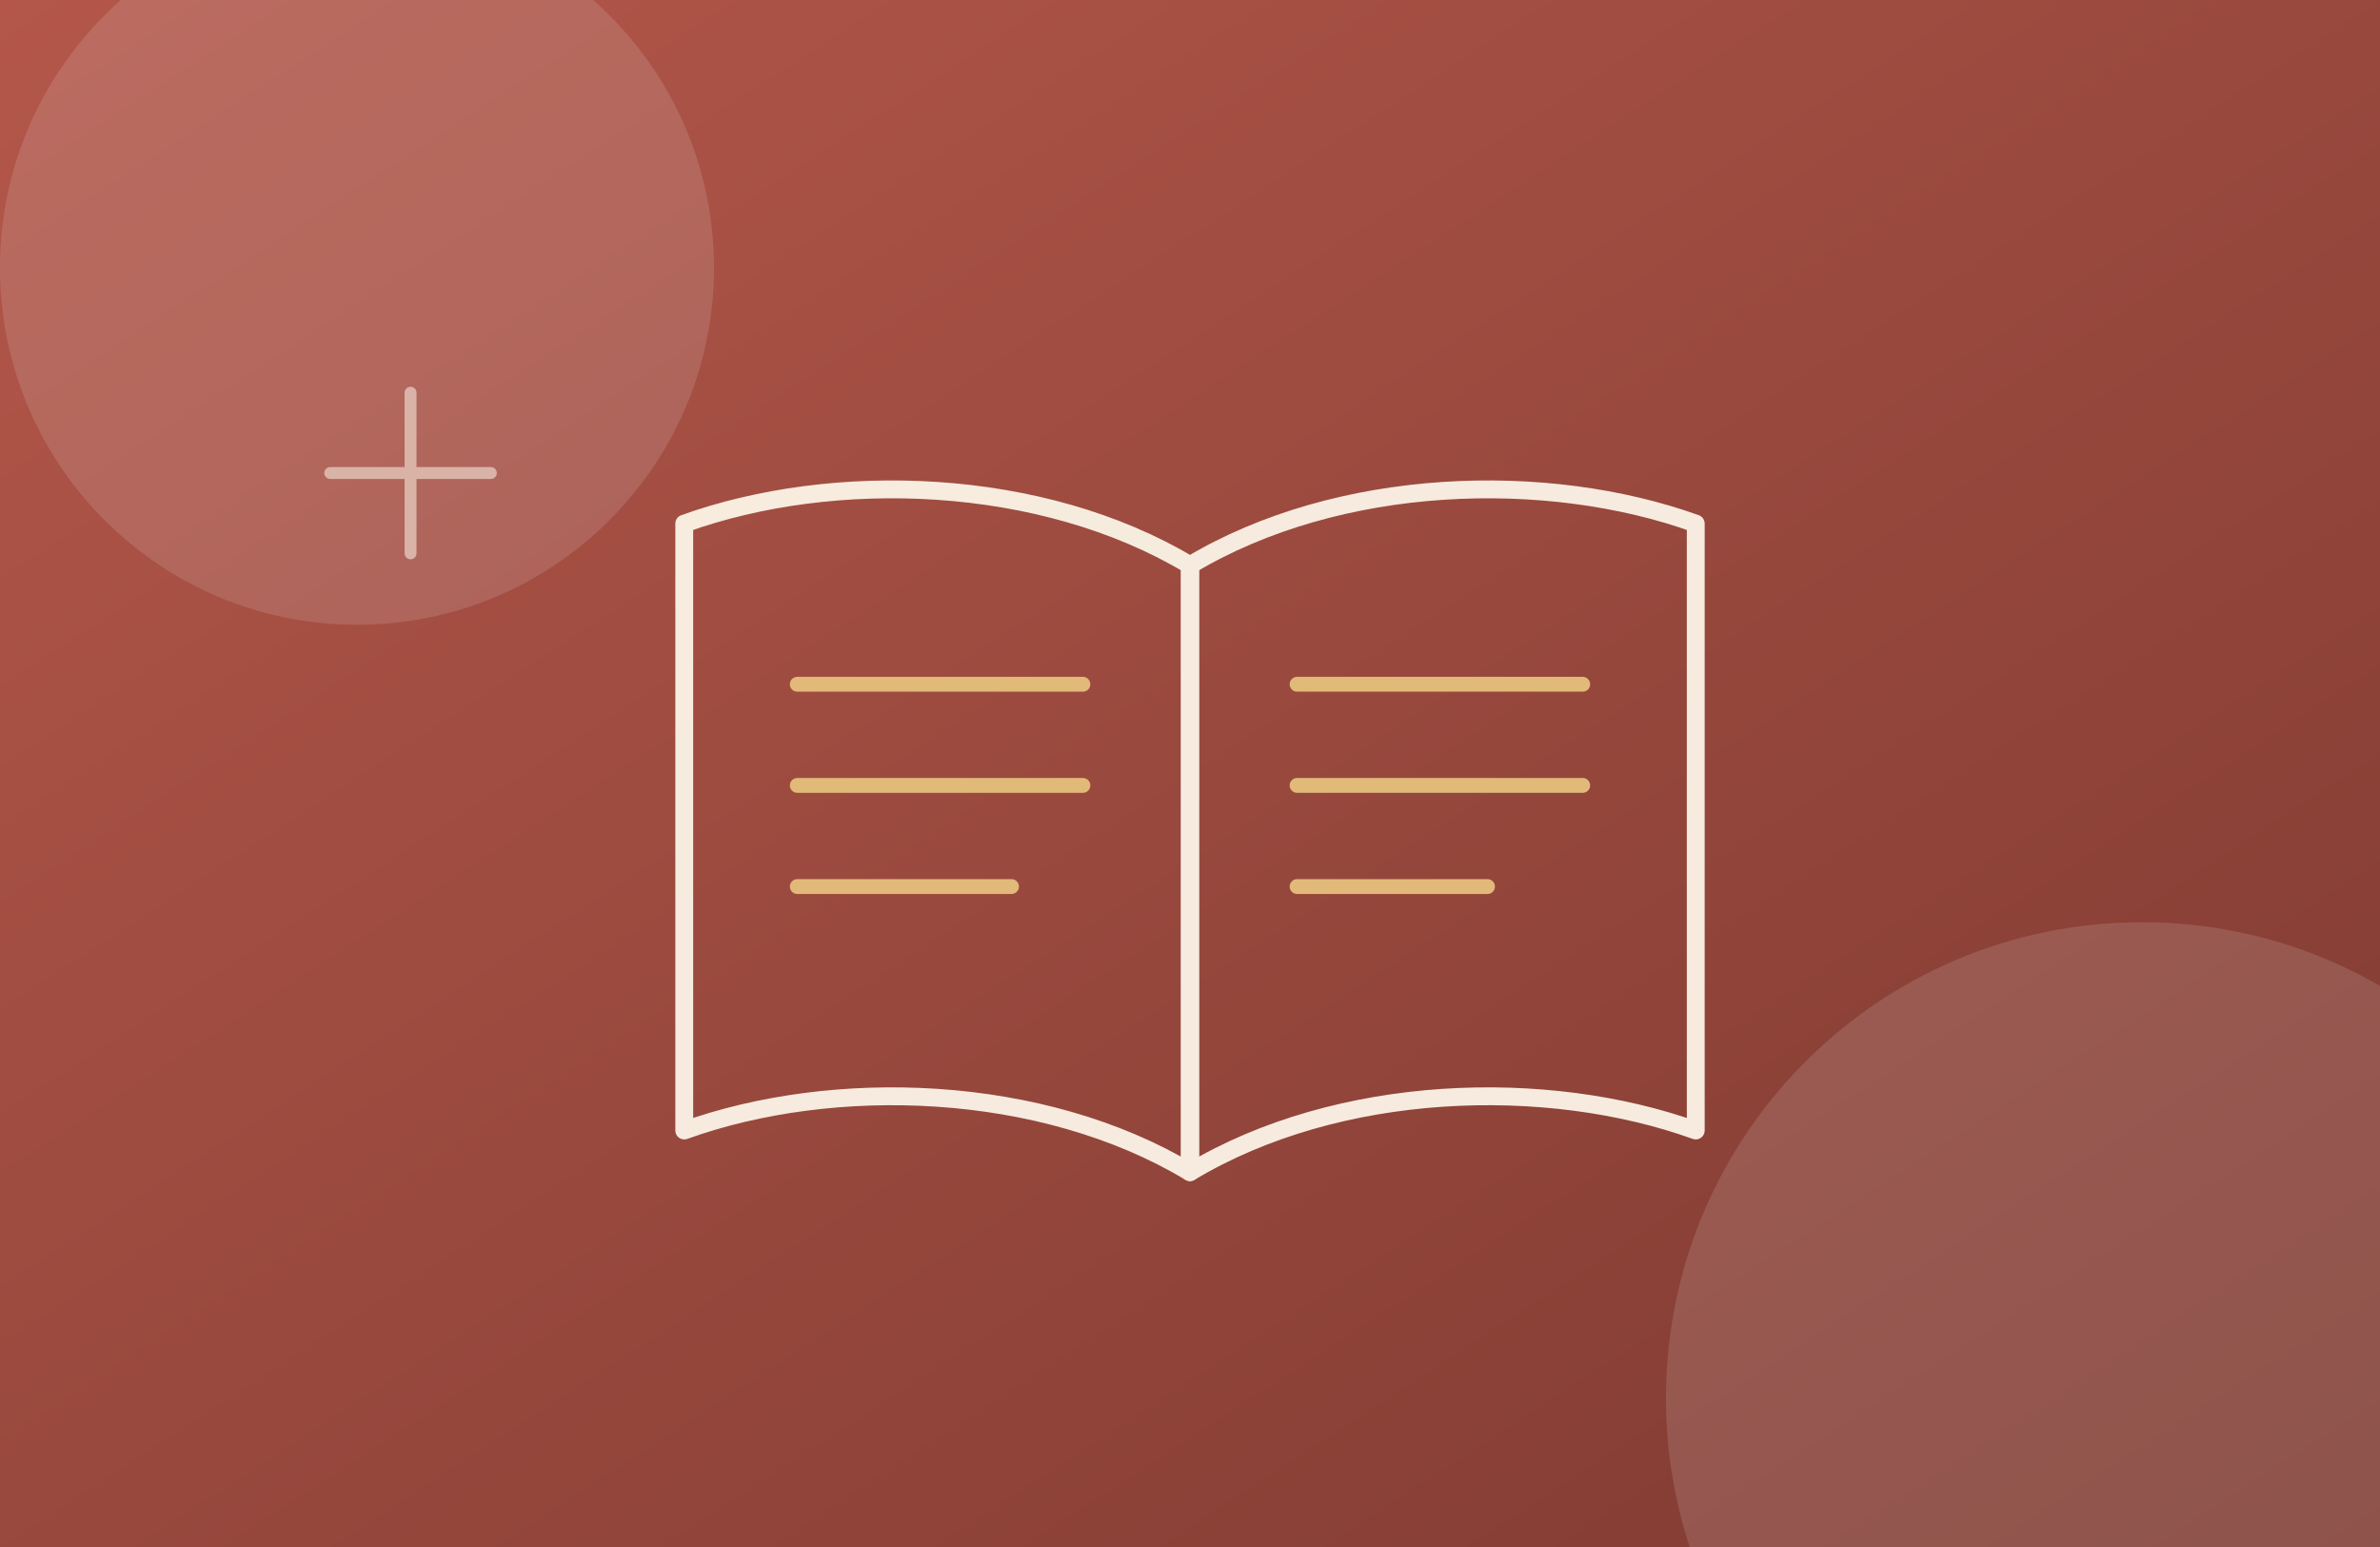
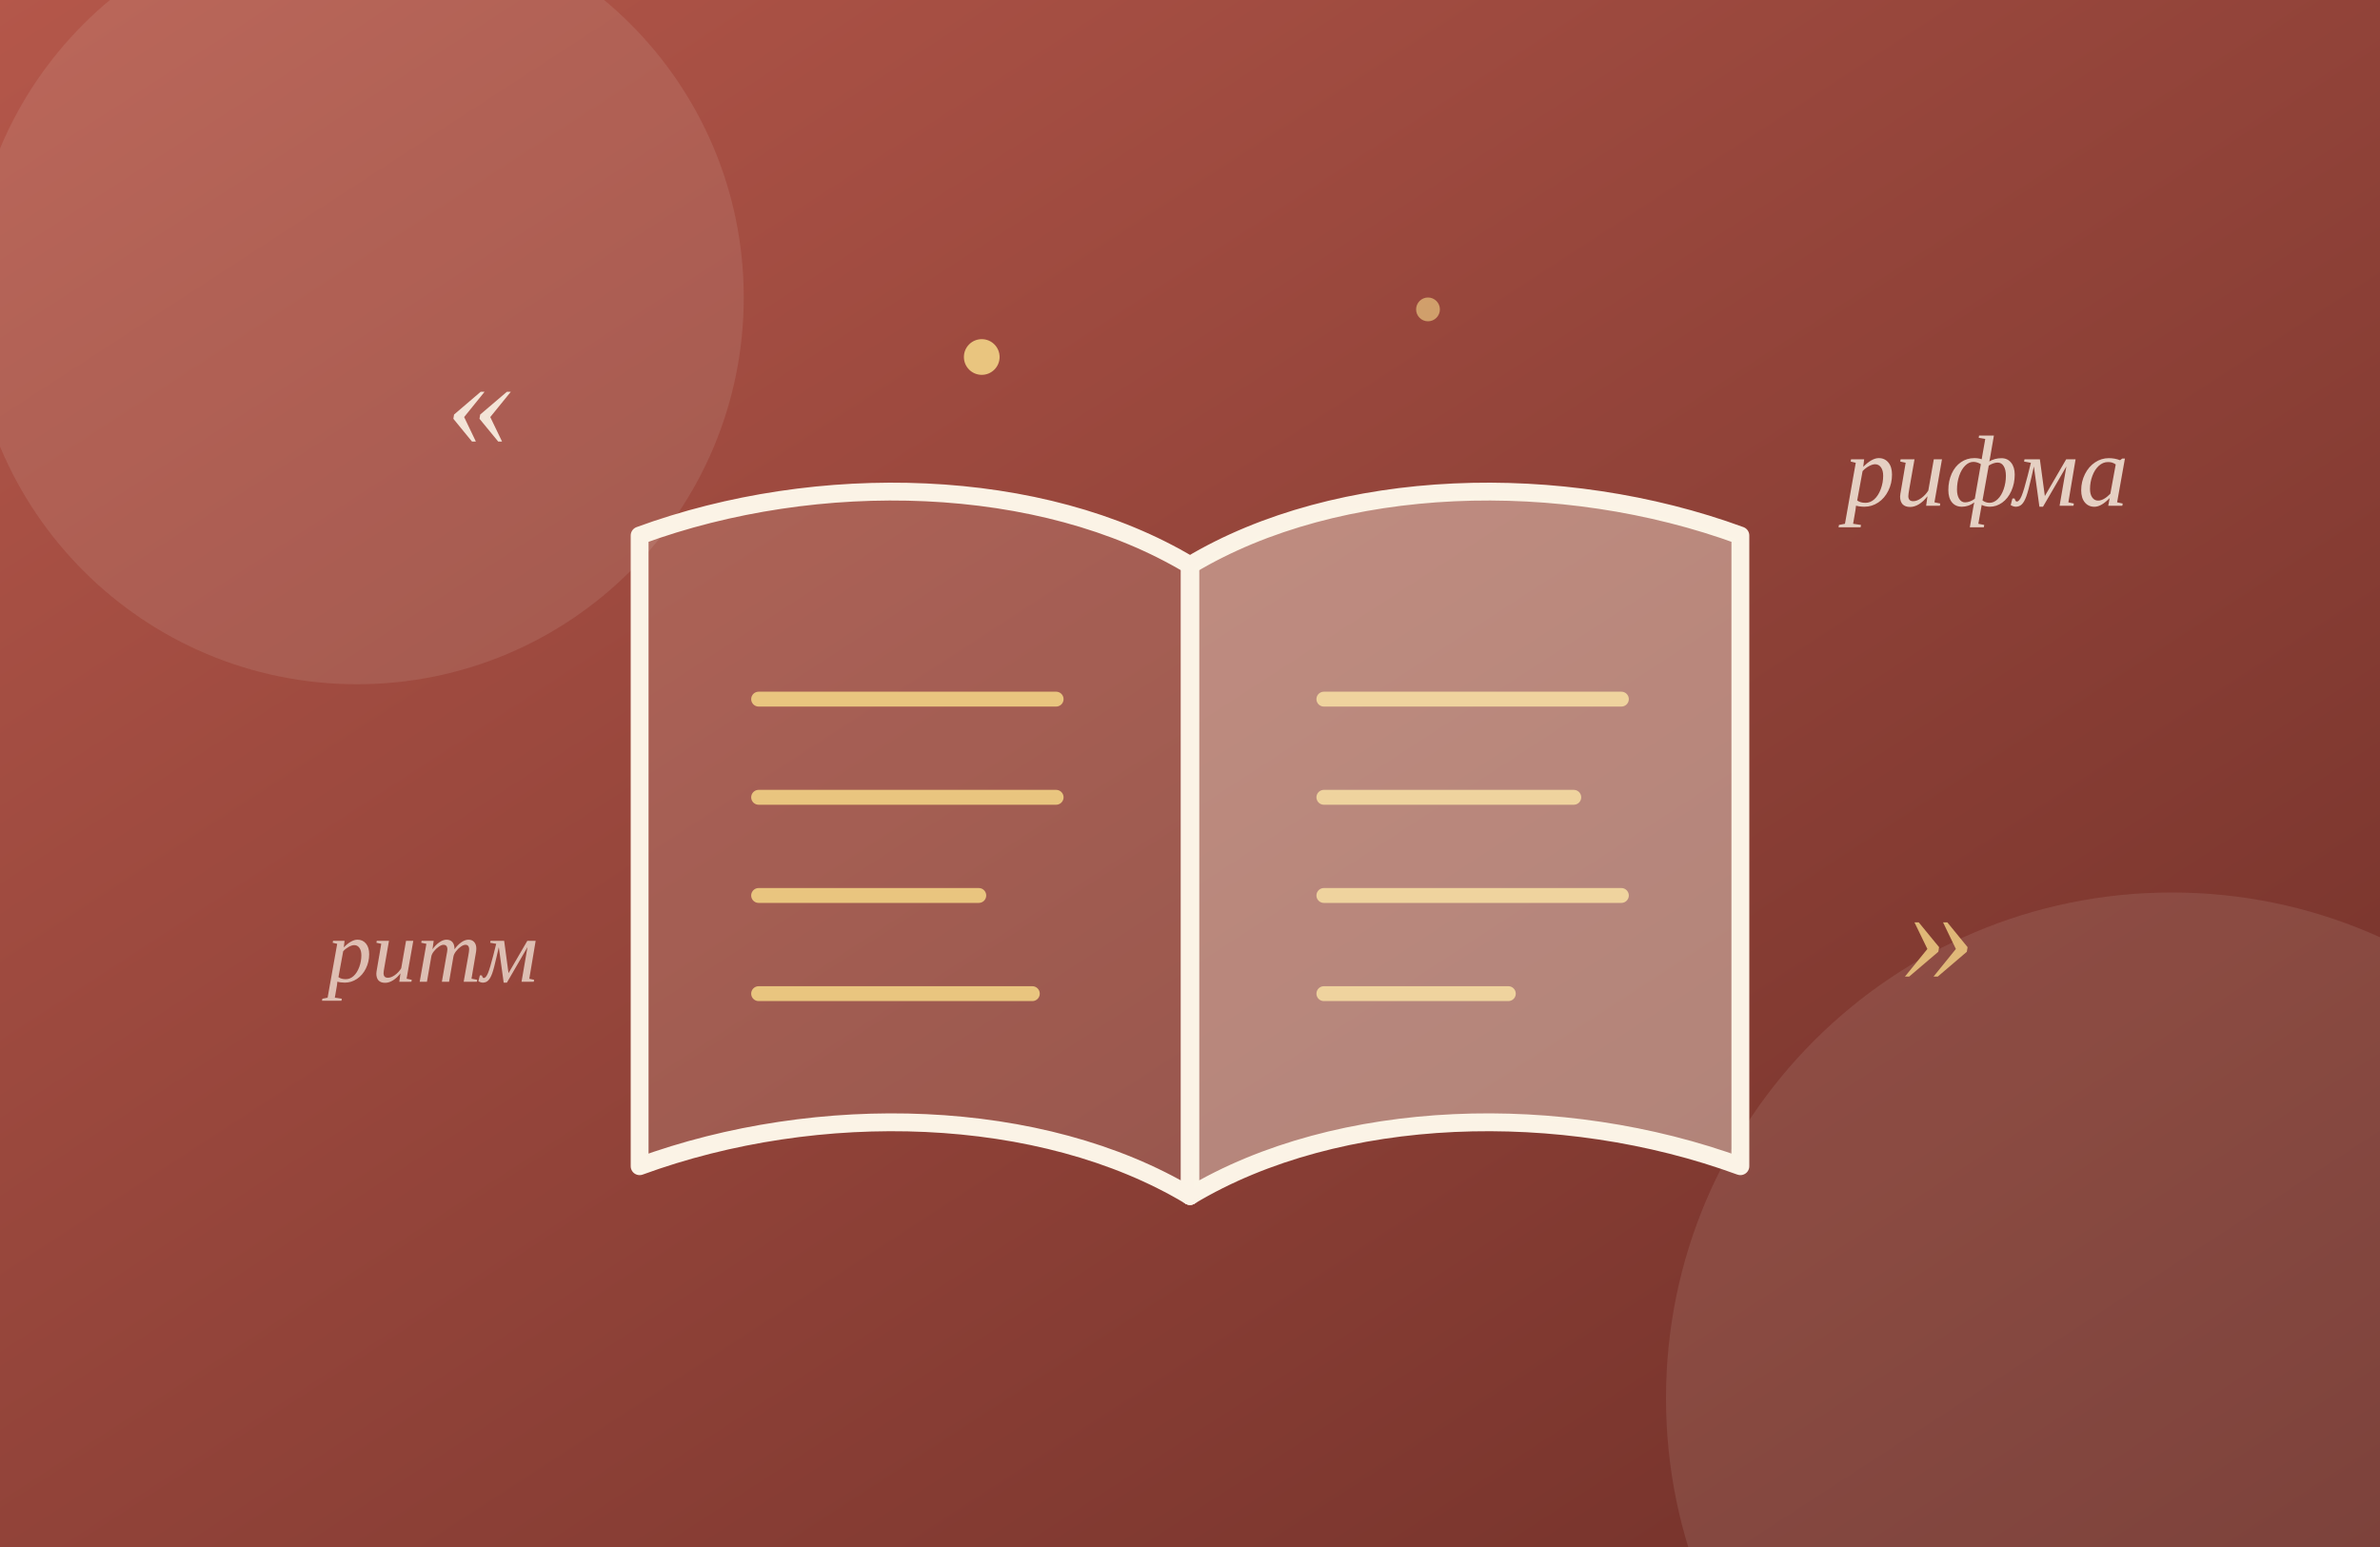
- <svg xmlns="http://www.w3.org/2000/svg" viewBox="0 0 800 520" role="img" aria-label="Фестиваль чтения: раскрытая книга и строки текста">
+ <svg xmlns="http://www.w3.org/2000/svg" viewBox="0 0 800 520" role="img" aria-label="Фестиваль чтения: раскрытая книга и слова над страницами">
  <defs>
    <linearGradient id="bgP" x1="0" y1="0" x2="1" y2="1">
      <stop offset="0" stop-color="#B4574A" />
-       <stop offset="1" stop-color="#7E3A31" />
+       <stop offset="1" stop-color="#6F2F28" />
    </linearGradient>
  </defs>
+   <style>
+     .float{animation:float 5s ease-in-out infinite}.f2{animation-delay:-1.6s}.f3{animation-delay:-3.2s}
+     @keyframes float{0%,100%{transform:translateY(0)}50%{transform:translateY(-14px)}}
+     .flip{transform-origin:400px 280px;animation:flip 4.5s ease-in-out infinite}
+     @keyframes flip{0%,55%{transform:scaleX(1);opacity:1}75%{transform:scaleX(-1);opacity:.9}76%,100%{transform:scaleX(1);opacity:0}}
+     .glow{animation:glow 3s ease-in-out infinite alternate}
+     @keyframes glow{from{opacity:.55}to{opacity:1}}
+     @media (prefers-reduced-motion:reduce){*{animation:none!important}.flip{opacity:0}}
+   </style>
  <rect width="800" height="520" fill="url(#bgP)" />
-   <g opacity="0.14" fill="#F4F2ED">
-     <circle cx="120" cy="90" r="120" />
-     <circle cx="720" cy="470" r="160" />
+   <circle cx="120" cy="100" r="130" fill="#F4F2ED" fill-opacity=".1" />
+   <circle cx="730" cy="470" r="170" fill="#F4F2ED" fill-opacity=".1" />
+   <path d="M400 190 C350 160 275 158 215 180 L215 392 C275 370 350 372 400 402 Z" fill="#FBF3E6" fill-opacity=".14" />
+   <path d="M400 190 C450 160 525 158 585 180 L585 392 C525 370 450 372 400 402 Z" fill="#FBF3E6" fill-opacity=".14" />
+   <g fill="none" stroke="#FBF3E6" stroke-width="6" stroke-linejoin="round" stroke-linecap="round">
+     <path d="M400 190 C350 160 275 158 215 180 L215 392 C275 370 350 372 400 402 Z" />
+     <path d="M400 190 C450 160 525 158 585 180 L585 392 C525 370 450 372 400 402 Z" />
+     <path d="M400 190 V402" />
  </g>
-   <g fill="none" stroke="#FBF3E6" stroke-width="6" stroke-linejoin="round" opacity="0.95">
-     <path d="M400 190 C350 160 280 158 230 176 L230 380 C280 362 350 364 400 394 Z" />
-     <path d="M400 190 C450 160 520 158 570 176 L570 380 C520 362 450 364 400 394 Z" />
-     <path d="M400 190 L400 394" />
+   <g fill="none" stroke="#E9C57F" stroke-width="5" stroke-linecap="round" class="glow">
+     <path d="M255 235 h100" />
+     <path d="M255 268 h100" />
+     <path d="M255 301 h74" />
+     <path d="M255 334 h92" />
+     <path d="M445 235 h100" />
+     <path d="M445 268 h84" />
+     <path d="M445 301 h100" />
+     <path d="M445 334 h62" />
  </g>
-   <g fill="none" stroke="#E9C57F" stroke-width="5" stroke-linecap="round" opacity="0.9">
-     <path d="M268 230 h96" />
-     <path d="M268 264 h96" />
-     <path d="M268 298 h72" />
-     <path d="M436 230 h96" />
-     <path d="M436 264 h96" />
-     <path d="M436 298 h64" />
+   <g class="flip">
+     <path d="M400 190 C450 160 525 158 585 180 L585 392 C525 370 450 372 400 402 Z" fill="#FBF3E6" fill-opacity=".3" stroke="#FBF3E6" stroke-width="3" />
  </g>
-   <g stroke="#FBF3E6" stroke-width="4" stroke-linecap="round" opacity="0.55">
-     <path d="M138 132 v54" />
-     <path d="M111 159 h54" />
+   <g font-family="Georgia,'Times New Roman',serif" font-style="italic" fill="#FBF3E6">
+     <text class="float" x="150" y="150" font-size="44" fill-opacity=".9">«</text>
+     <text class="float f2" x="620" y="170" font-size="34" fill-opacity=".8">рифма</text>
+     <text class="float f3" x="110" y="330" font-size="30" fill-opacity=".7">ритм</text>
+     <text class="float f2" x="640" y="330" font-size="48" fill="#E9C57F" fill-opacity=".9">»</text>
+   </g>
+   <g class="float f3" fill="#E9C57F">
+     <circle cx="330" cy="120" r="6" />
+     <circle cx="480" cy="104" r="4" fill-opacity=".7" />
  </g>
</svg>
